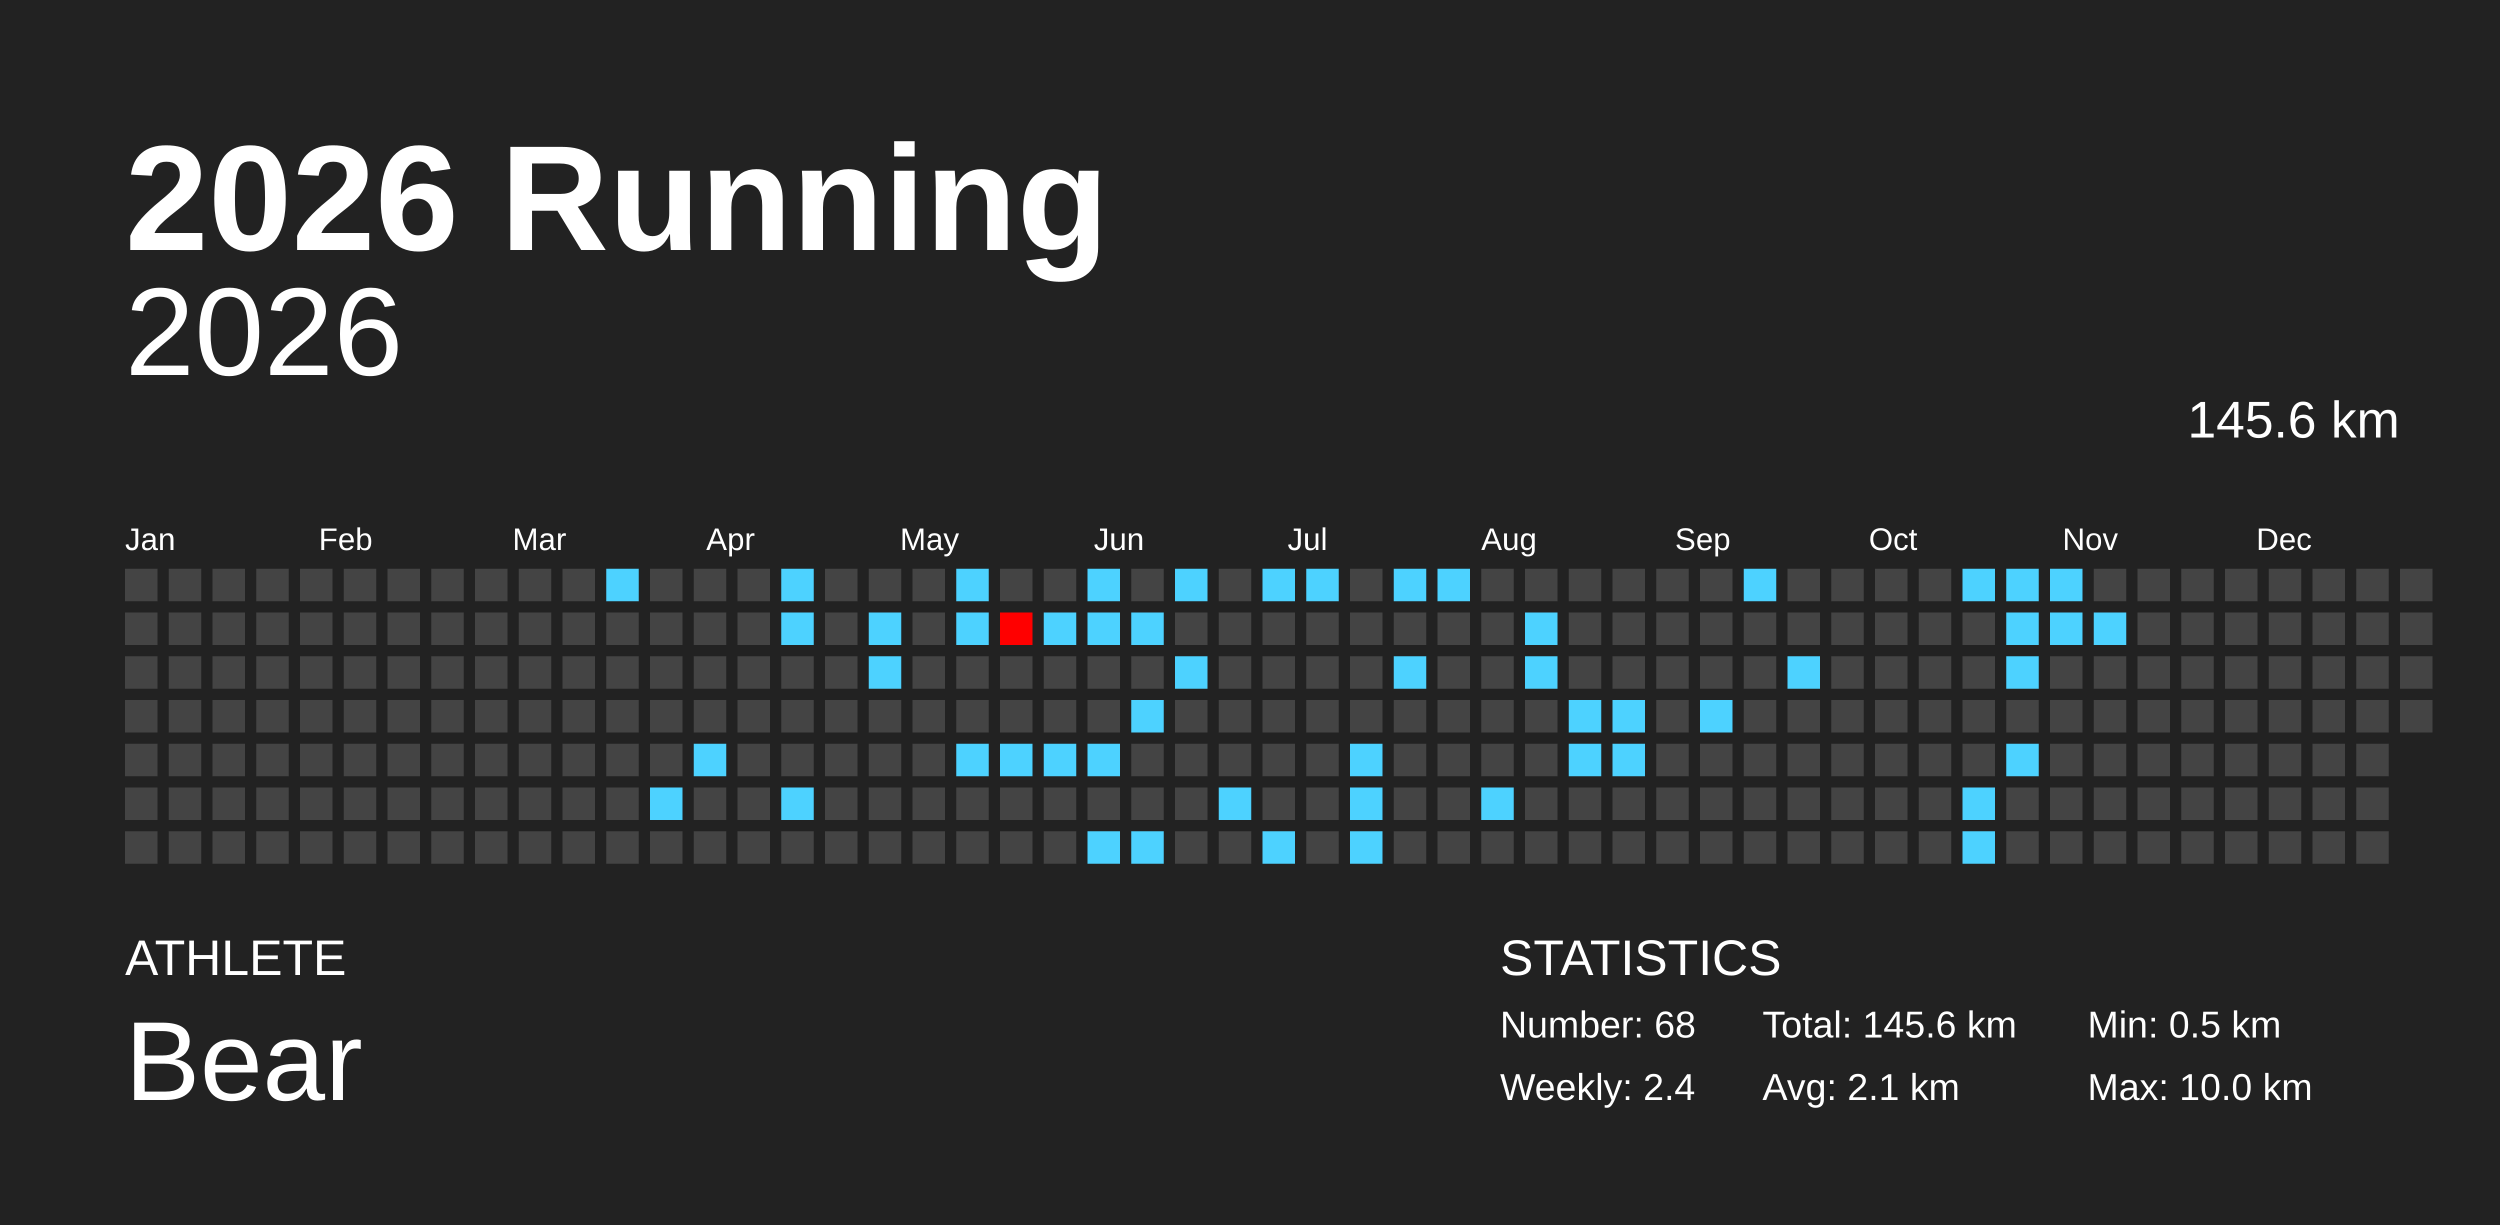
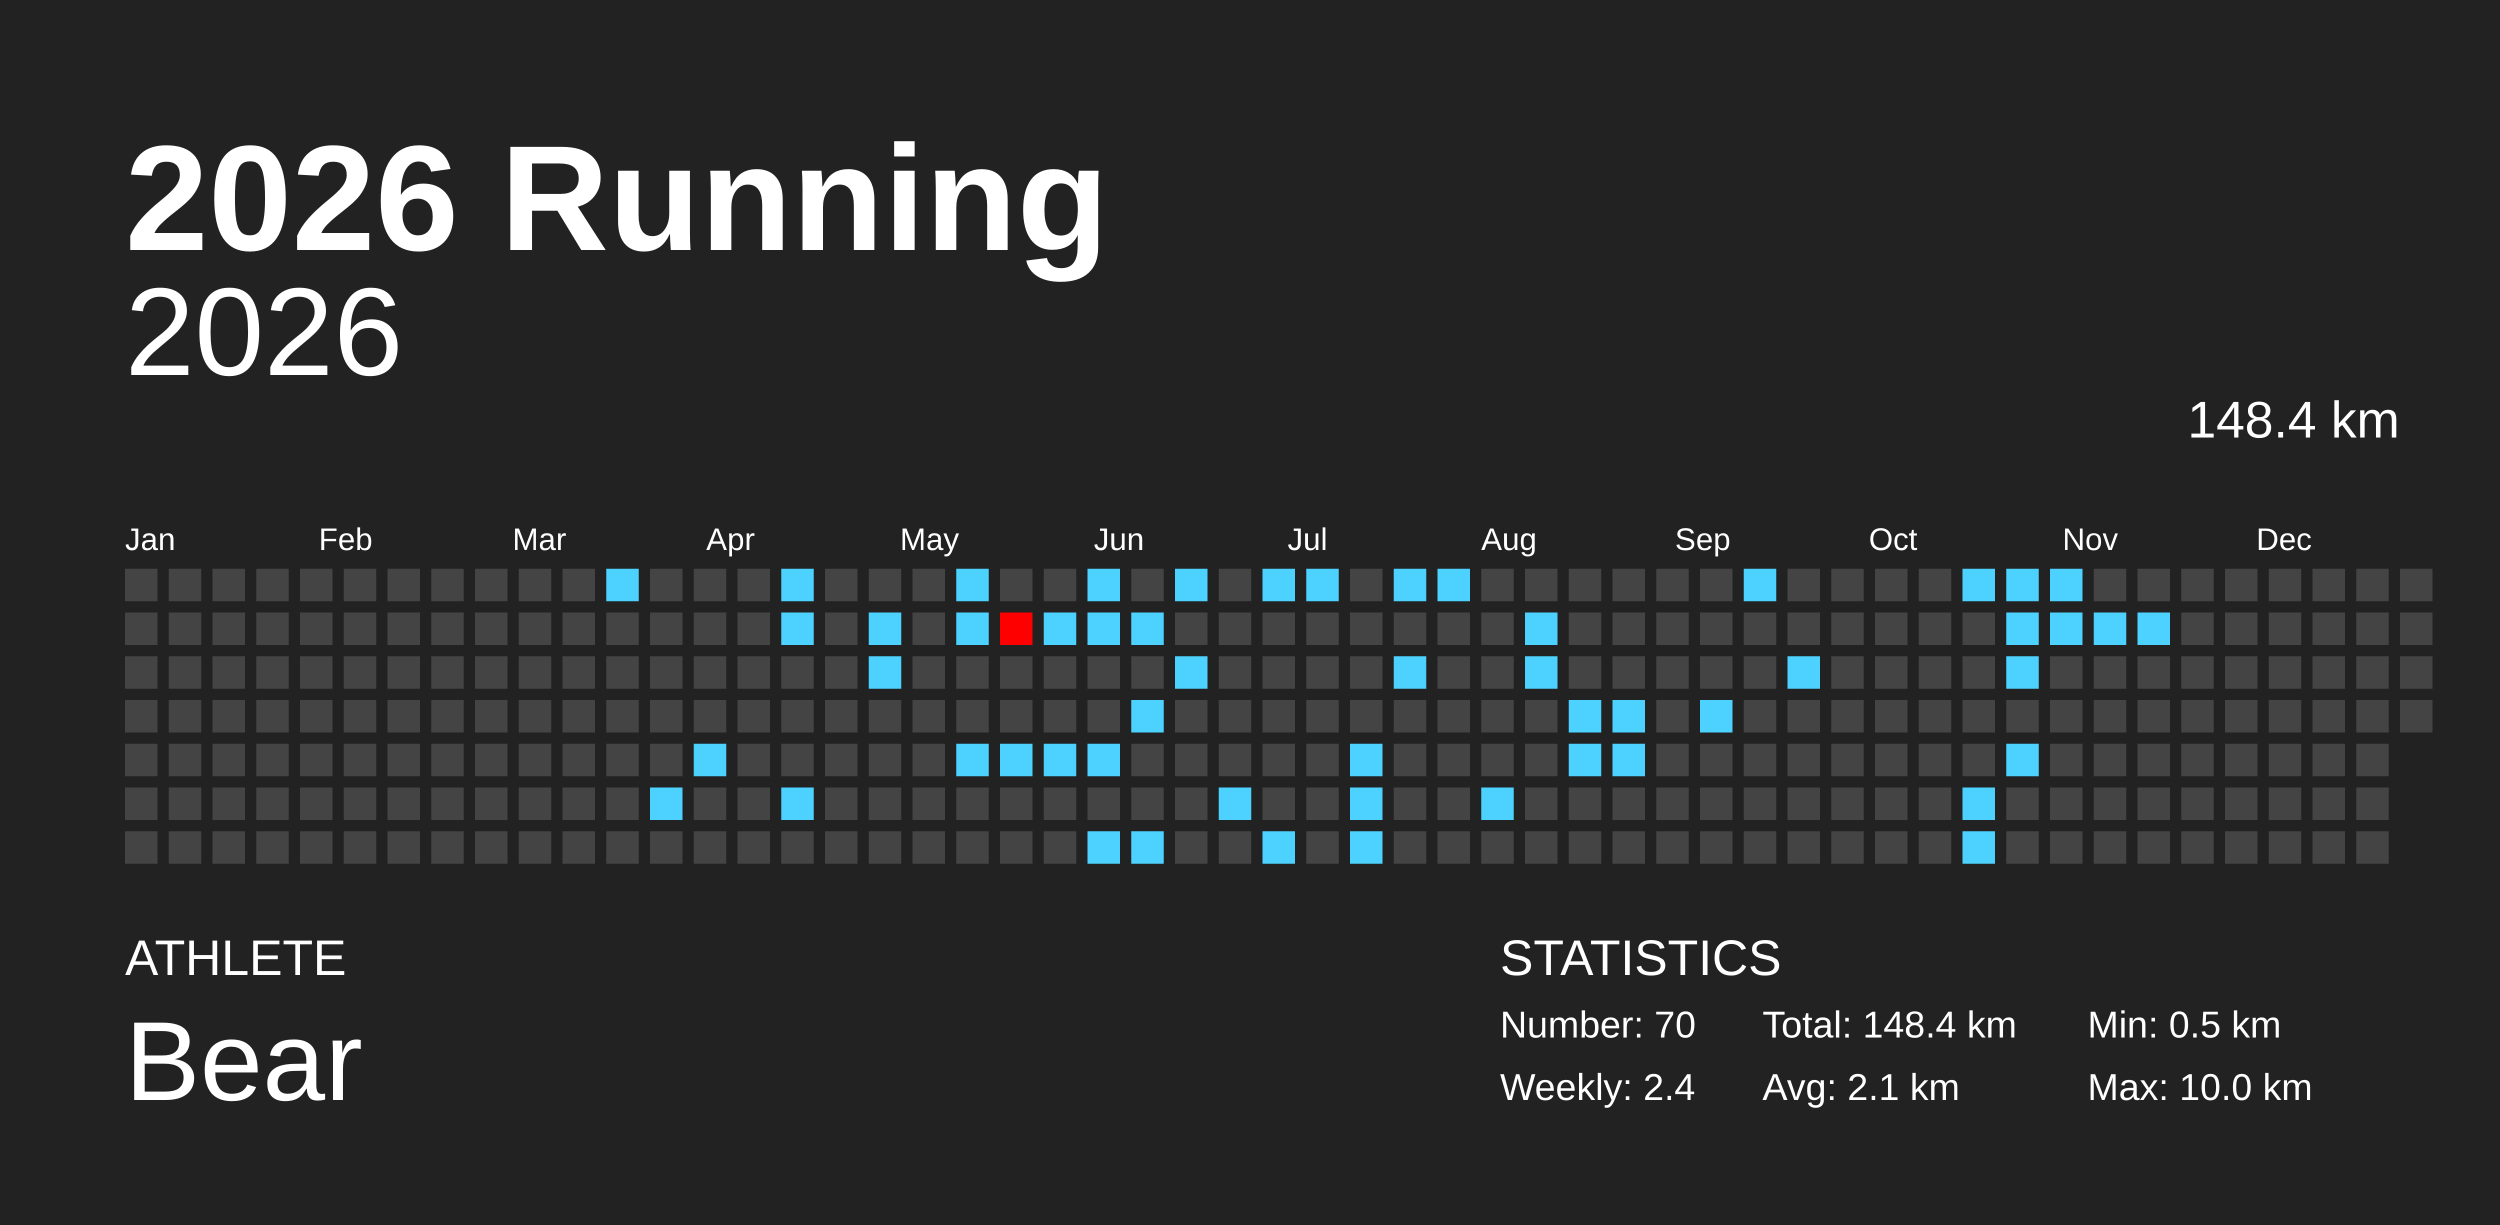
<svg xmlns="http://www.w3.org/2000/svg" baseProfile="full" height="98mm" version="1.1" viewBox="0,0,200,98" width="200mm">
  <defs />
  <rect fill="#222222" height="98" width="200" x="0" y="0" />
  <text fill="#FFFFFF" style="font-size:12px; font-family:Arial; font-weight:bold;" x="10" y="20">2026 Running</text>
  <text fill="#FFFFFF" style="font-size:4px; font-family:Arial" x="10" y="78">ATHLETE</text>
  <text fill="#FFFFFF" style="font-size:9px; font-family:Arial" x="10" y="88">Bear</text>
  <text fill="#FFFFFF" style="font-size:4px; font-family:Arial" x="120" y="78">STATISTICS</text>
-   <text fill="#FFFFFF" style="font-size:3px; font-family:Arial" x="120" y="83">Number: 68</text>
+   <text fill="#FFFFFF" style="font-size:3px; font-family:Arial" x="120" y="83">Number: 70</text>
  <text fill="#FFFFFF" style="font-size:3px; font-family:Arial" x="120" y="88">Weekly: 2.4</text>
-   <text fill="#FFFFFF" style="font-size:3px; font-family:Arial" x="141" y="83">Total: 145.6 km</text>
+   <text fill="#FFFFFF" style="font-size:3px; font-family:Arial" x="141" y="83">Total: 148.4 km</text>
  <text fill="#FFFFFF" style="font-size:3px; font-family:Arial" x="141" y="88">Avg: 2.1 km</text>
  <text fill="#FFFFFF" style="font-size:3px; font-family:Arial" x="167" y="83">Min: 0.5 km</text>
  <text fill="#FFFFFF" style="font-size:3px; font-family:Arial" x="167" y="88">Max: 10.0 km</text>
  <text alignment-baseline="hanging" fill="#FFFFFF" style="font-size:10.0px; font-family:Arial;" x="10" y="30">2026</text>
-   <text alignment-baseline="hanging" fill="#FFFFFF" style="font-size:4.125px; font-family:Arial;" x="175" y="35">145.6 km</text>
+   <text alignment-baseline="hanging" fill="#FFFFFF" style="font-size:4.125px; font-family:Arial;" x="175" y="35">148.4 km</text>
  <text fill="#FFFFFF" style="font-size:2.5px; font-family:Arial" x="10.0" y="44">Jan</text>
  <text fill="#FFFFFF" style="font-size:2.5px; font-family:Arial" x="25.5" y="44">Feb</text>
  <text fill="#FFFFFF" style="font-size:2.5px; font-family:Arial" x="41.0" y="44">Mar</text>
  <text fill="#FFFFFF" style="font-size:2.5px; font-family:Arial" x="56.5" y="44">Apr</text>
  <text fill="#FFFFFF" style="font-size:2.5px; font-family:Arial" x="72.0" y="44">May</text>
  <text fill="#FFFFFF" style="font-size:2.5px; font-family:Arial" x="87.5" y="44">Jun</text>
  <text fill="#FFFFFF" style="font-size:2.5px; font-family:Arial" x="103.0" y="44">Jul</text>
  <text fill="#FFFFFF" style="font-size:2.5px; font-family:Arial" x="118.5" y="44">Aug</text>
  <text fill="#FFFFFF" style="font-size:2.5px; font-family:Arial" x="134.0" y="44">Sep</text>
  <text fill="#FFFFFF" style="font-size:2.5px; font-family:Arial" x="149.5" y="44">Oct</text>
  <text fill="#FFFFFF" style="font-size:2.5px; font-family:Arial" x="165.0" y="44">Nov</text>
  <text fill="#FFFFFF" style="font-size:2.5px; font-family:Arial" x="180.5" y="44">Dec</text>
  <rect fill="#444444" height="2.6" width="2.6" x="10.0" y="45.5" />
  <rect fill="#444444" height="2.6" width="2.6" x="10.0" y="49.0" />
  <rect fill="#444444" height="2.6" width="2.6" x="10.0" y="52.5" />
  <rect fill="#444444" height="2.6" width="2.6" x="10.0" y="56.0" />
  <rect fill="#444444" height="2.6" width="2.6" x="10.0" y="59.5" />
  <rect fill="#444444" height="2.6" width="2.6" x="10.0" y="63.0" />
  <rect fill="#444444" height="2.6" width="2.6" x="10.0" y="66.5" />
  <rect fill="#444444" height="2.6" width="2.6" x="13.5" y="45.5" />
  <rect fill="#444444" height="2.6" width="2.6" x="13.5" y="49.0" />
  <rect fill="#444444" height="2.6" width="2.6" x="13.5" y="52.5" />
  <rect fill="#444444" height="2.6" width="2.6" x="13.5" y="56.0" />
  <rect fill="#444444" height="2.6" width="2.6" x="13.5" y="59.5" />
  <rect fill="#444444" height="2.6" width="2.6" x="13.5" y="63.0" />
  <rect fill="#444444" height="2.6" width="2.6" x="13.5" y="66.5" />
  <rect fill="#444444" height="2.6" width="2.6" x="17.0" y="45.5" />
  <rect fill="#444444" height="2.6" width="2.6" x="17.0" y="49.0" />
  <rect fill="#444444" height="2.6" width="2.6" x="17.0" y="52.5" />
  <rect fill="#444444" height="2.6" width="2.6" x="17.0" y="56.0" />
  <rect fill="#444444" height="2.6" width="2.6" x="17.0" y="59.5" />
  <rect fill="#444444" height="2.6" width="2.6" x="17.0" y="63.0" />
  <rect fill="#444444" height="2.6" width="2.6" x="17.0" y="66.5" />
  <rect fill="#444444" height="2.6" width="2.6" x="20.5" y="45.5" />
  <rect fill="#444444" height="2.6" width="2.6" x="20.5" y="49.0" />
  <rect fill="#444444" height="2.6" width="2.6" x="20.5" y="52.5" />
  <rect fill="#444444" height="2.6" width="2.6" x="20.5" y="56.0" />
  <rect fill="#444444" height="2.6" width="2.6" x="20.5" y="59.5" />
  <rect fill="#444444" height="2.6" width="2.6" x="20.5" y="63.0" />
  <rect fill="#444444" height="2.6" width="2.6" x="20.5" y="66.5" />
  <rect fill="#444444" height="2.6" width="2.6" x="24.0" y="45.5" />
  <rect fill="#444444" height="2.6" width="2.6" x="24.0" y="49.0" />
  <rect fill="#444444" height="2.6" width="2.6" x="24.0" y="52.5" />
  <rect fill="#444444" height="2.6" width="2.6" x="24.0" y="56.0" />
  <rect fill="#444444" height="2.6" width="2.6" x="24.0" y="59.5" />
  <rect fill="#444444" height="2.6" width="2.6" x="24.0" y="63.0" />
  <rect fill="#444444" height="2.6" width="2.6" x="24.0" y="66.5" />
  <rect fill="#444444" height="2.6" width="2.6" x="27.5" y="45.5" />
  <rect fill="#444444" height="2.6" width="2.6" x="27.5" y="49.0" />
  <rect fill="#444444" height="2.6" width="2.6" x="27.5" y="52.5" />
  <rect fill="#444444" height="2.6" width="2.6" x="27.5" y="56.0" />
  <rect fill="#444444" height="2.6" width="2.6" x="27.5" y="59.5" />
  <rect fill="#444444" height="2.6" width="2.6" x="27.5" y="63.0" />
  <rect fill="#444444" height="2.6" width="2.6" x="27.5" y="66.5" />
  <rect fill="#444444" height="2.6" width="2.6" x="31.0" y="45.5" />
  <rect fill="#444444" height="2.6" width="2.6" x="31.0" y="49.0" />
  <rect fill="#444444" height="2.6" width="2.6" x="31.0" y="52.5" />
  <rect fill="#444444" height="2.6" width="2.6" x="31.0" y="56.0" />
  <rect fill="#444444" height="2.6" width="2.6" x="31.0" y="59.5" />
  <rect fill="#444444" height="2.6" width="2.6" x="31.0" y="63.0" />
  <rect fill="#444444" height="2.6" width="2.6" x="31.0" y="66.5" />
  <rect fill="#444444" height="2.6" width="2.6" x="34.5" y="45.5" />
  <rect fill="#444444" height="2.6" width="2.6" x="34.5" y="49.0" />
  <rect fill="#444444" height="2.6" width="2.6" x="34.5" y="52.5" />
  <rect fill="#444444" height="2.6" width="2.6" x="34.5" y="56.0" />
  <rect fill="#444444" height="2.6" width="2.6" x="34.5" y="59.5" />
  <rect fill="#444444" height="2.6" width="2.6" x="34.5" y="63.0" />
  <rect fill="#444444" height="2.6" width="2.6" x="34.5" y="66.5" />
  <rect fill="#444444" height="2.6" width="2.6" x="38.0" y="45.5" />
  <rect fill="#444444" height="2.6" width="2.6" x="38.0" y="49.0" />
  <rect fill="#444444" height="2.6" width="2.6" x="38.0" y="52.5" />
  <rect fill="#444444" height="2.6" width="2.6" x="38.0" y="56.0" />
  <rect fill="#444444" height="2.6" width="2.6" x="38.0" y="59.5" />
  <rect fill="#444444" height="2.6" width="2.6" x="38.0" y="63.0" />
  <rect fill="#444444" height="2.6" width="2.6" x="38.0" y="66.5" />
  <rect fill="#444444" height="2.6" width="2.6" x="41.5" y="45.5" />
  <rect fill="#444444" height="2.6" width="2.6" x="41.5" y="49.0" />
  <rect fill="#444444" height="2.6" width="2.6" x="41.5" y="52.5" />
  <rect fill="#444444" height="2.6" width="2.6" x="41.5" y="56.0" />
  <rect fill="#444444" height="2.6" width="2.6" x="41.5" y="59.5" />
  <rect fill="#444444" height="2.6" width="2.6" x="41.5" y="63.0" />
  <rect fill="#444444" height="2.6" width="2.6" x="41.5" y="66.5" />
  <rect fill="#444444" height="2.6" width="2.6" x="45.0" y="45.5" />
  <rect fill="#444444" height="2.6" width="2.6" x="45.0" y="49.0" />
  <rect fill="#444444" height="2.6" width="2.6" x="45.0" y="52.5" />
  <rect fill="#444444" height="2.6" width="2.6" x="45.0" y="56.0" />
  <rect fill="#444444" height="2.6" width="2.6" x="45.0" y="59.5" />
  <rect fill="#444444" height="2.6" width="2.6" x="45.0" y="63.0" />
  <rect fill="#444444" height="2.6" width="2.6" x="45.0" y="66.5" />
  <rect fill="#4dd2ff" height="2.6" width="2.6" x="48.5" y="45.5" />
  <rect fill="#444444" height="2.6" width="2.6" x="48.5" y="49.0" />
  <rect fill="#444444" height="2.6" width="2.6" x="48.5" y="52.5" />
  <rect fill="#444444" height="2.6" width="2.6" x="48.5" y="56.0" />
  <rect fill="#444444" height="2.6" width="2.6" x="48.5" y="59.5" />
  <rect fill="#444444" height="2.6" width="2.6" x="48.5" y="63.0" />
  <rect fill="#444444" height="2.6" width="2.6" x="48.5" y="66.5" />
  <rect fill="#444444" height="2.6" width="2.6" x="52.0" y="45.5" />
  <rect fill="#444444" height="2.6" width="2.6" x="52.0" y="49.0" />
  <rect fill="#444444" height="2.6" width="2.6" x="52.0" y="52.5" />
  <rect fill="#444444" height="2.6" width="2.6" x="52.0" y="56.0" />
  <rect fill="#444444" height="2.6" width="2.6" x="52.0" y="59.5" />
  <rect fill="#4dd2ff" height="2.6" width="2.6" x="52.0" y="63.0" />
  <rect fill="#444444" height="2.6" width="2.6" x="52.0" y="66.5" />
  <rect fill="#444444" height="2.6" width="2.6" x="55.5" y="45.5" />
  <rect fill="#444444" height="2.6" width="2.6" x="55.5" y="49.0" />
  <rect fill="#444444" height="2.6" width="2.6" x="55.5" y="52.5" />
  <rect fill="#444444" height="2.6" width="2.6" x="55.5" y="56.0" />
  <rect fill="#4dd2ff" height="2.6" width="2.6" x="55.5" y="59.5" />
  <rect fill="#444444" height="2.6" width="2.6" x="55.5" y="63.0" />
  <rect fill="#444444" height="2.6" width="2.6" x="55.5" y="66.5" />
  <rect fill="#444444" height="2.6" width="2.6" x="59.0" y="45.5" />
  <rect fill="#444444" height="2.6" width="2.6" x="59.0" y="49.0" />
  <rect fill="#444444" height="2.6" width="2.6" x="59.0" y="52.5" />
  <rect fill="#444444" height="2.6" width="2.6" x="59.0" y="56.0" />
  <rect fill="#444444" height="2.6" width="2.6" x="59.0" y="59.5" />
  <rect fill="#444444" height="2.6" width="2.6" x="59.0" y="63.0" />
  <rect fill="#444444" height="2.6" width="2.6" x="59.0" y="66.5" />
  <rect fill="#4dd2ff" height="2.6" width="2.6" x="62.5" y="45.5" />
  <rect fill="#4dd2ff" height="2.6" width="2.6" x="62.5" y="49.0" />
  <rect fill="#444444" height="2.6" width="2.6" x="62.5" y="52.5" />
  <rect fill="#444444" height="2.6" width="2.6" x="62.5" y="56.0" />
  <rect fill="#444444" height="2.6" width="2.6" x="62.5" y="59.5" />
  <rect fill="#4dd2ff" height="2.6" width="2.6" x="62.5" y="63.0" />
  <rect fill="#444444" height="2.6" width="2.6" x="62.5" y="66.5" />
  <rect fill="#444444" height="2.6" width="2.6" x="66.0" y="45.5" />
  <rect fill="#444444" height="2.6" width="2.6" x="66.0" y="49.0" />
  <rect fill="#444444" height="2.6" width="2.6" x="66.0" y="52.5" />
  <rect fill="#444444" height="2.6" width="2.6" x="66.0" y="56.0" />
  <rect fill="#444444" height="2.6" width="2.6" x="66.0" y="59.5" />
  <rect fill="#444444" height="2.6" width="2.6" x="66.0" y="63.0" />
  <rect fill="#444444" height="2.6" width="2.6" x="66.0" y="66.5" />
  <rect fill="#444444" height="2.6" width="2.6" x="69.5" y="45.5" />
  <rect fill="#4dd2ff" height="2.6" width="2.6" x="69.5" y="49.0" />
  <rect fill="#4dd2ff" height="2.6" width="2.6" x="69.5" y="52.5" />
  <rect fill="#444444" height="2.6" width="2.6" x="69.5" y="56.0" />
  <rect fill="#444444" height="2.6" width="2.6" x="69.5" y="59.5" />
  <rect fill="#444444" height="2.6" width="2.6" x="69.5" y="63.0" />
  <rect fill="#444444" height="2.6" width="2.6" x="69.5" y="66.5" />
  <rect fill="#444444" height="2.6" width="2.6" x="73.0" y="45.5" />
  <rect fill="#444444" height="2.6" width="2.6" x="73.0" y="49.0" />
  <rect fill="#444444" height="2.6" width="2.6" x="73.0" y="52.5" />
  <rect fill="#444444" height="2.6" width="2.6" x="73.0" y="56.0" />
  <rect fill="#444444" height="2.6" width="2.6" x="73.0" y="59.5" />
  <rect fill="#444444" height="2.6" width="2.6" x="73.0" y="63.0" />
  <rect fill="#444444" height="2.6" width="2.6" x="73.0" y="66.5" />
  <rect fill="#4dd2ff" height="2.6" width="2.6" x="76.5" y="45.5" />
  <rect fill="#4dd2ff" height="2.6" width="2.6" x="76.5" y="49.0" />
  <rect fill="#444444" height="2.6" width="2.6" x="76.5" y="52.5" />
  <rect fill="#444444" height="2.6" width="2.6" x="76.5" y="56.0" />
  <rect fill="#4dd2ff" height="2.6" width="2.6" x="76.5" y="59.5" />
  <rect fill="#444444" height="2.6" width="2.6" x="76.5" y="63.0" />
  <rect fill="#444444" height="2.6" width="2.6" x="76.5" y="66.5" />
  <rect fill="#444444" height="2.6" width="2.6" x="80.0" y="45.5" />
  <rect fill="#ff0000" height="2.6" width="2.6" x="80.0" y="49.0" />
  <rect fill="#444444" height="2.6" width="2.6" x="80.0" y="52.5" />
  <rect fill="#444444" height="2.6" width="2.6" x="80.0" y="56.0" />
  <rect fill="#4dd2ff" height="2.6" width="2.6" x="80.0" y="59.5" />
  <rect fill="#444444" height="2.6" width="2.6" x="80.0" y="63.0" />
  <rect fill="#444444" height="2.6" width="2.6" x="80.0" y="66.5" />
  <rect fill="#444444" height="2.6" width="2.6" x="83.5" y="45.5" />
  <rect fill="#4dd2ff" height="2.6" width="2.6" x="83.5" y="49.0" />
  <rect fill="#444444" height="2.6" width="2.6" x="83.5" y="52.5" />
  <rect fill="#444444" height="2.6" width="2.6" x="83.5" y="56.0" />
  <rect fill="#4dd2ff" height="2.6" width="2.6" x="83.5" y="59.5" />
  <rect fill="#444444" height="2.6" width="2.6" x="83.5" y="63.0" />
  <rect fill="#444444" height="2.6" width="2.6" x="83.5" y="66.5" />
  <rect fill="#4dd2ff" height="2.6" width="2.6" x="87.0" y="45.5" />
  <rect fill="#4dd2ff" height="2.6" width="2.6" x="87.0" y="49.0" />
  <rect fill="#444444" height="2.6" width="2.6" x="87.0" y="52.5" />
  <rect fill="#444444" height="2.6" width="2.6" x="87.0" y="56.0" />
  <rect fill="#4dd2ff" height="2.6" width="2.6" x="87.0" y="59.5" />
  <rect fill="#444444" height="2.6" width="2.6" x="87.0" y="63.0" />
  <rect fill="#4dd2ff" height="2.6" width="2.6" x="87.0" y="66.5" />
  <rect fill="#444444" height="2.6" width="2.6" x="90.5" y="45.5" />
  <rect fill="#4dd2ff" height="2.6" width="2.6" x="90.5" y="49.0" />
  <rect fill="#444444" height="2.6" width="2.6" x="90.5" y="52.5" />
  <rect fill="#4dd2ff" height="2.6" width="2.6" x="90.5" y="56.0" />
  <rect fill="#444444" height="2.6" width="2.6" x="90.5" y="59.5" />
  <rect fill="#444444" height="2.6" width="2.6" x="90.5" y="63.0" />
  <rect fill="#4dd2ff" height="2.6" width="2.6" x="90.5" y="66.5" />
  <rect fill="#4dd2ff" height="2.6" width="2.6" x="94.0" y="45.5" />
  <rect fill="#444444" height="2.6" width="2.6" x="94.0" y="49.0" />
  <rect fill="#4dd2ff" height="2.6" width="2.6" x="94.0" y="52.5" />
  <rect fill="#444444" height="2.6" width="2.6" x="94.0" y="56.0" />
  <rect fill="#444444" height="2.6" width="2.6" x="94.0" y="59.5" />
  <rect fill="#444444" height="2.6" width="2.6" x="94.0" y="63.0" />
  <rect fill="#444444" height="2.6" width="2.6" x="94.0" y="66.5" />
  <rect fill="#444444" height="2.6" width="2.6" x="97.5" y="45.5" />
  <rect fill="#444444" height="2.6" width="2.6" x="97.5" y="49.0" />
  <rect fill="#444444" height="2.6" width="2.6" x="97.5" y="52.5" />
  <rect fill="#444444" height="2.6" width="2.6" x="97.5" y="56.0" />
  <rect fill="#444444" height="2.6" width="2.6" x="97.5" y="59.5" />
  <rect fill="#4dd2ff" height="2.6" width="2.6" x="97.5" y="63.0" />
  <rect fill="#444444" height="2.6" width="2.6" x="97.5" y="66.5" />
  <rect fill="#4dd2ff" height="2.6" width="2.6" x="101.0" y="45.5" />
  <rect fill="#444444" height="2.6" width="2.6" x="101.0" y="49.0" />
  <rect fill="#444444" height="2.6" width="2.6" x="101.0" y="52.5" />
  <rect fill="#444444" height="2.6" width="2.6" x="101.0" y="56.0" />
  <rect fill="#444444" height="2.6" width="2.6" x="101.0" y="59.5" />
  <rect fill="#444444" height="2.6" width="2.6" x="101.0" y="63.0" />
  <rect fill="#4dd2ff" height="2.6" width="2.6" x="101.0" y="66.5" />
  <rect fill="#4dd2ff" height="2.6" width="2.6" x="104.5" y="45.5" />
  <rect fill="#444444" height="2.6" width="2.6" x="104.5" y="49.0" />
  <rect fill="#444444" height="2.6" width="2.6" x="104.5" y="52.5" />
  <rect fill="#444444" height="2.6" width="2.6" x="104.5" y="56.0" />
  <rect fill="#444444" height="2.6" width="2.6" x="104.5" y="59.5" />
  <rect fill="#444444" height="2.6" width="2.6" x="104.5" y="63.0" />
  <rect fill="#444444" height="2.6" width="2.6" x="104.5" y="66.5" />
  <rect fill="#444444" height="2.6" width="2.6" x="108.0" y="45.5" />
  <rect fill="#444444" height="2.6" width="2.6" x="108.0" y="49.0" />
  <rect fill="#444444" height="2.6" width="2.6" x="108.0" y="52.5" />
  <rect fill="#444444" height="2.6" width="2.6" x="108.0" y="56.0" />
  <rect fill="#4dd2ff" height="2.6" width="2.6" x="108.0" y="59.5" />
  <rect fill="#4dd2ff" height="2.6" width="2.6" x="108.0" y="63.0" />
  <rect fill="#4dd2ff" height="2.6" width="2.6" x="108.0" y="66.5" />
  <rect fill="#4dd2ff" height="2.6" width="2.6" x="111.5" y="45.5" />
  <rect fill="#444444" height="2.6" width="2.6" x="111.5" y="49.0" />
  <rect fill="#4dd2ff" height="2.6" width="2.6" x="111.5" y="52.5" />
  <rect fill="#444444" height="2.6" width="2.6" x="111.5" y="56.0" />
  <rect fill="#444444" height="2.6" width="2.6" x="111.5" y="59.5" />
  <rect fill="#444444" height="2.6" width="2.6" x="111.5" y="63.0" />
  <rect fill="#444444" height="2.6" width="2.6" x="111.5" y="66.5" />
  <rect fill="#4dd2ff" height="2.6" width="2.6" x="115.0" y="45.5" />
  <rect fill="#444444" height="2.6" width="2.6" x="115.0" y="49.0" />
  <rect fill="#444444" height="2.6" width="2.6" x="115.0" y="52.5" />
  <rect fill="#444444" height="2.6" width="2.6" x="115.0" y="56.0" />
  <rect fill="#444444" height="2.6" width="2.6" x="115.0" y="59.5" />
  <rect fill="#444444" height="2.6" width="2.6" x="115.0" y="63.0" />
  <rect fill="#444444" height="2.6" width="2.6" x="115.0" y="66.5" />
  <rect fill="#444444" height="2.6" width="2.6" x="118.5" y="45.5" />
  <rect fill="#444444" height="2.6" width="2.6" x="118.5" y="49.0" />
  <rect fill="#444444" height="2.6" width="2.6" x="118.5" y="52.5" />
  <rect fill="#444444" height="2.6" width="2.6" x="118.5" y="56.0" />
  <rect fill="#444444" height="2.6" width="2.6" x="118.5" y="59.5" />
  <rect fill="#4dd2ff" height="2.6" width="2.6" x="118.5" y="63.0" />
  <rect fill="#444444" height="2.6" width="2.6" x="118.5" y="66.5" />
  <rect fill="#444444" height="2.6" width="2.6" x="122.0" y="45.5" />
  <rect fill="#4dd2ff" height="2.6" width="2.6" x="122.0" y="49.0" />
  <rect fill="#4dd2ff" height="2.6" width="2.6" x="122.0" y="52.5" />
  <rect fill="#444444" height="2.6" width="2.6" x="122.0" y="56.0" />
  <rect fill="#444444" height="2.6" width="2.6" x="122.0" y="59.5" />
  <rect fill="#444444" height="2.6" width="2.6" x="122.0" y="63.0" />
  <rect fill="#444444" height="2.6" width="2.6" x="122.0" y="66.5" />
  <rect fill="#444444" height="2.6" width="2.6" x="125.5" y="45.5" />
  <rect fill="#444444" height="2.6" width="2.6" x="125.5" y="49.0" />
  <rect fill="#444444" height="2.6" width="2.6" x="125.5" y="52.5" />
  <rect fill="#4dd2ff" height="2.6" width="2.6" x="125.5" y="56.0" />
  <rect fill="#4dd2ff" height="2.6" width="2.6" x="125.5" y="59.5" />
  <rect fill="#444444" height="2.6" width="2.6" x="125.5" y="63.0" />
  <rect fill="#444444" height="2.6" width="2.6" x="125.5" y="66.5" />
  <rect fill="#444444" height="2.6" width="2.6" x="129.0" y="45.5" />
  <rect fill="#444444" height="2.6" width="2.6" x="129.0" y="49.0" />
  <rect fill="#444444" height="2.6" width="2.6" x="129.0" y="52.5" />
  <rect fill="#4dd2ff" height="2.6" width="2.6" x="129.0" y="56.0" />
  <rect fill="#4dd2ff" height="2.6" width="2.6" x="129.0" y="59.5" />
  <rect fill="#444444" height="2.6" width="2.6" x="129.0" y="63.0" />
  <rect fill="#444444" height="2.6" width="2.6" x="129.0" y="66.5" />
  <rect fill="#444444" height="2.6" width="2.6" x="132.5" y="45.5" />
  <rect fill="#444444" height="2.6" width="2.6" x="132.5" y="49.0" />
  <rect fill="#444444" height="2.6" width="2.6" x="132.5" y="52.5" />
  <rect fill="#444444" height="2.6" width="2.6" x="132.5" y="56.0" />
  <rect fill="#444444" height="2.6" width="2.6" x="132.5" y="59.5" />
  <rect fill="#444444" height="2.6" width="2.6" x="132.5" y="63.0" />
  <rect fill="#444444" height="2.6" width="2.6" x="132.5" y="66.5" />
  <rect fill="#444444" height="2.6" width="2.6" x="136.0" y="45.5" />
  <rect fill="#444444" height="2.6" width="2.6" x="136.0" y="49.0" />
  <rect fill="#444444" height="2.6" width="2.6" x="136.0" y="52.5" />
  <rect fill="#4dd2ff" height="2.6" width="2.6" x="136.0" y="56.0" />
  <rect fill="#444444" height="2.6" width="2.6" x="136.0" y="59.5" />
  <rect fill="#444444" height="2.6" width="2.6" x="136.0" y="63.0" />
  <rect fill="#444444" height="2.6" width="2.6" x="136.0" y="66.5" />
  <rect fill="#4dd2ff" height="2.6" width="2.6" x="139.5" y="45.5" />
  <rect fill="#444444" height="2.6" width="2.6" x="139.5" y="49.0" />
  <rect fill="#444444" height="2.6" width="2.6" x="139.5" y="52.5" />
  <rect fill="#444444" height="2.6" width="2.6" x="139.5" y="56.0" />
  <rect fill="#444444" height="2.6" width="2.6" x="139.5" y="59.5" />
  <rect fill="#444444" height="2.6" width="2.6" x="139.5" y="63.0" />
  <rect fill="#444444" height="2.6" width="2.6" x="139.5" y="66.5" />
  <rect fill="#444444" height="2.6" width="2.6" x="143.0" y="45.5" />
  <rect fill="#444444" height="2.6" width="2.6" x="143.0" y="49.0" />
  <rect fill="#4dd2ff" height="2.6" width="2.6" x="143.0" y="52.5" />
  <rect fill="#444444" height="2.6" width="2.6" x="143.0" y="56.0" />
  <rect fill="#444444" height="2.6" width="2.6" x="143.0" y="59.5" />
  <rect fill="#444444" height="2.6" width="2.6" x="143.0" y="63.0" />
  <rect fill="#444444" height="2.6" width="2.6" x="143.0" y="66.5" />
  <rect fill="#444444" height="2.6" width="2.6" x="146.5" y="45.5" />
  <rect fill="#444444" height="2.6" width="2.6" x="146.5" y="49.0" />
  <rect fill="#444444" height="2.6" width="2.6" x="146.5" y="52.5" />
  <rect fill="#444444" height="2.6" width="2.6" x="146.5" y="56.0" />
  <rect fill="#444444" height="2.6" width="2.6" x="146.5" y="59.5" />
  <rect fill="#444444" height="2.6" width="2.6" x="146.5" y="63.0" />
  <rect fill="#444444" height="2.6" width="2.6" x="146.5" y="66.5" />
  <rect fill="#444444" height="2.6" width="2.6" x="150.0" y="45.5" />
  <rect fill="#444444" height="2.6" width="2.6" x="150.0" y="49.0" />
  <rect fill="#444444" height="2.6" width="2.6" x="150.0" y="52.5" />
  <rect fill="#444444" height="2.6" width="2.6" x="150.0" y="56.0" />
  <rect fill="#444444" height="2.6" width="2.6" x="150.0" y="59.5" />
  <rect fill="#444444" height="2.6" width="2.6" x="150.0" y="63.0" />
  <rect fill="#444444" height="2.6" width="2.6" x="150.0" y="66.5" />
  <rect fill="#444444" height="2.6" width="2.6" x="153.5" y="45.5" />
  <rect fill="#444444" height="2.6" width="2.6" x="153.5" y="49.0" />
  <rect fill="#444444" height="2.6" width="2.6" x="153.5" y="52.5" />
  <rect fill="#444444" height="2.6" width="2.6" x="153.5" y="56.0" />
  <rect fill="#444444" height="2.6" width="2.6" x="153.5" y="59.5" />
  <rect fill="#444444" height="2.6" width="2.6" x="153.5" y="63.0" />
  <rect fill="#444444" height="2.6" width="2.6" x="153.5" y="66.5" />
  <rect fill="#4dd2ff" height="2.6" width="2.6" x="157.0" y="45.5" />
  <rect fill="#444444" height="2.6" width="2.6" x="157.0" y="49.0" />
  <rect fill="#444444" height="2.6" width="2.6" x="157.0" y="52.5" />
  <rect fill="#444444" height="2.6" width="2.6" x="157.0" y="56.0" />
  <rect fill="#444444" height="2.6" width="2.6" x="157.0" y="59.5" />
  <rect fill="#4dd2ff" height="2.6" width="2.6" x="157.0" y="63.0" />
  <rect fill="#4dd2ff" height="2.6" width="2.6" x="157.0" y="66.5" />
  <rect fill="#4dd2ff" height="2.6" width="2.6" x="160.5" y="45.5" />
  <rect fill="#4dd2ff" height="2.6" width="2.6" x="160.5" y="49.0" />
  <rect fill="#4dd2ff" height="2.6" width="2.6" x="160.5" y="52.5" />
  <rect fill="#444444" height="2.6" width="2.6" x="160.5" y="56.0" />
  <rect fill="#4dd2ff" height="2.6" width="2.6" x="160.5" y="59.5" />
  <rect fill="#444444" height="2.6" width="2.6" x="160.5" y="63.0" />
  <rect fill="#444444" height="2.6" width="2.6" x="160.5" y="66.5" />
  <rect fill="#4dd2ff" height="2.6" width="2.6" x="164.0" y="45.5" />
  <rect fill="#4dd2ff" height="2.6" width="2.6" x="164.0" y="49.0" />
  <rect fill="#444444" height="2.6" width="2.6" x="164.0" y="52.5" />
  <rect fill="#444444" height="2.6" width="2.6" x="164.0" y="56.0" />
  <rect fill="#444444" height="2.6" width="2.6" x="164.0" y="59.5" />
  <rect fill="#444444" height="2.6" width="2.6" x="164.0" y="63.0" />
  <rect fill="#444444" height="2.6" width="2.6" x="164.0" y="66.5" />
  <rect fill="#444444" height="2.6" width="2.6" x="167.5" y="45.5" />
  <rect fill="#4dd2ff" height="2.6" width="2.6" x="167.5" y="49.0" />
  <rect fill="#444444" height="2.6" width="2.6" x="167.5" y="52.5" />
  <rect fill="#444444" height="2.6" width="2.6" x="167.5" y="56.0" />
  <rect fill="#444444" height="2.6" width="2.6" x="167.5" y="59.5" />
  <rect fill="#444444" height="2.6" width="2.6" x="167.5" y="63.0" />
  <rect fill="#444444" height="2.6" width="2.6" x="167.5" y="66.5" />
  <rect fill="#444444" height="2.6" width="2.6" x="171.0" y="45.5" />
-   <rect fill="#444444" height="2.6" width="2.6" x="171.0" y="49.0" />
+   <rect fill="#4dd2ff" height="2.6" width="2.6" x="171.0" y="49.0" />
  <rect fill="#444444" height="2.6" width="2.6" x="171.0" y="52.5" />
  <rect fill="#444444" height="2.6" width="2.6" x="171.0" y="56.0" />
  <rect fill="#444444" height="2.6" width="2.6" x="171.0" y="59.5" />
  <rect fill="#444444" height="2.6" width="2.6" x="171.0" y="63.0" />
  <rect fill="#444444" height="2.6" width="2.6" x="171.0" y="66.5" />
  <rect fill="#444444" height="2.6" width="2.6" x="174.5" y="45.5" />
  <rect fill="#444444" height="2.6" width="2.6" x="174.5" y="49.0" />
  <rect fill="#444444" height="2.6" width="2.6" x="174.5" y="52.5" />
  <rect fill="#444444" height="2.6" width="2.6" x="174.5" y="56.0" />
  <rect fill="#444444" height="2.6" width="2.6" x="174.5" y="59.5" />
  <rect fill="#444444" height="2.6" width="2.6" x="174.5" y="63.0" />
  <rect fill="#444444" height="2.6" width="2.6" x="174.5" y="66.5" />
  <rect fill="#444444" height="2.6" width="2.6" x="178.0" y="45.5" />
  <rect fill="#444444" height="2.6" width="2.6" x="178.0" y="49.0" />
  <rect fill="#444444" height="2.6" width="2.6" x="178.0" y="52.5" />
  <rect fill="#444444" height="2.6" width="2.6" x="178.0" y="56.0" />
  <rect fill="#444444" height="2.6" width="2.6" x="178.0" y="59.5" />
  <rect fill="#444444" height="2.6" width="2.6" x="178.0" y="63.0" />
  <rect fill="#444444" height="2.6" width="2.6" x="178.0" y="66.5" />
  <rect fill="#444444" height="2.6" width="2.6" x="181.5" y="45.5" />
  <rect fill="#444444" height="2.6" width="2.6" x="181.5" y="49.0" />
  <rect fill="#444444" height="2.6" width="2.6" x="181.5" y="52.5" />
  <rect fill="#444444" height="2.6" width="2.6" x="181.5" y="56.0" />
  <rect fill="#444444" height="2.6" width="2.6" x="181.5" y="59.5" />
  <rect fill="#444444" height="2.6" width="2.6" x="181.5" y="63.0" />
  <rect fill="#444444" height="2.6" width="2.6" x="181.5" y="66.5" />
  <rect fill="#444444" height="2.6" width="2.6" x="185.0" y="45.5" />
  <rect fill="#444444" height="2.6" width="2.6" x="185.0" y="49.0" />
  <rect fill="#444444" height="2.6" width="2.6" x="185.0" y="52.5" />
  <rect fill="#444444" height="2.6" width="2.6" x="185.0" y="56.0" />
  <rect fill="#444444" height="2.6" width="2.6" x="185.0" y="59.5" />
  <rect fill="#444444" height="2.6" width="2.6" x="185.0" y="63.0" />
  <rect fill="#444444" height="2.6" width="2.6" x="185.0" y="66.5" />
  <rect fill="#444444" height="2.6" width="2.6" x="188.5" y="45.5" />
  <rect fill="#444444" height="2.6" width="2.6" x="188.5" y="49.0" />
  <rect fill="#444444" height="2.6" width="2.6" x="188.5" y="52.5" />
  <rect fill="#444444" height="2.6" width="2.6" x="188.5" y="56.0" />
  <rect fill="#444444" height="2.6" width="2.6" x="188.5" y="59.5" />
  <rect fill="#444444" height="2.6" width="2.6" x="188.5" y="63.0" />
  <rect fill="#444444" height="2.6" width="2.6" x="188.5" y="66.5" />
  <rect fill="#444444" height="2.6" width="2.6" x="192.0" y="45.5" />
  <rect fill="#444444" height="2.6" width="2.6" x="192.0" y="49.0" />
  <rect fill="#444444" height="2.6" width="2.6" x="192.0" y="52.5" />
  <rect fill="#444444" height="2.6" width="2.6" x="192.0" y="56.0" />
</svg>
